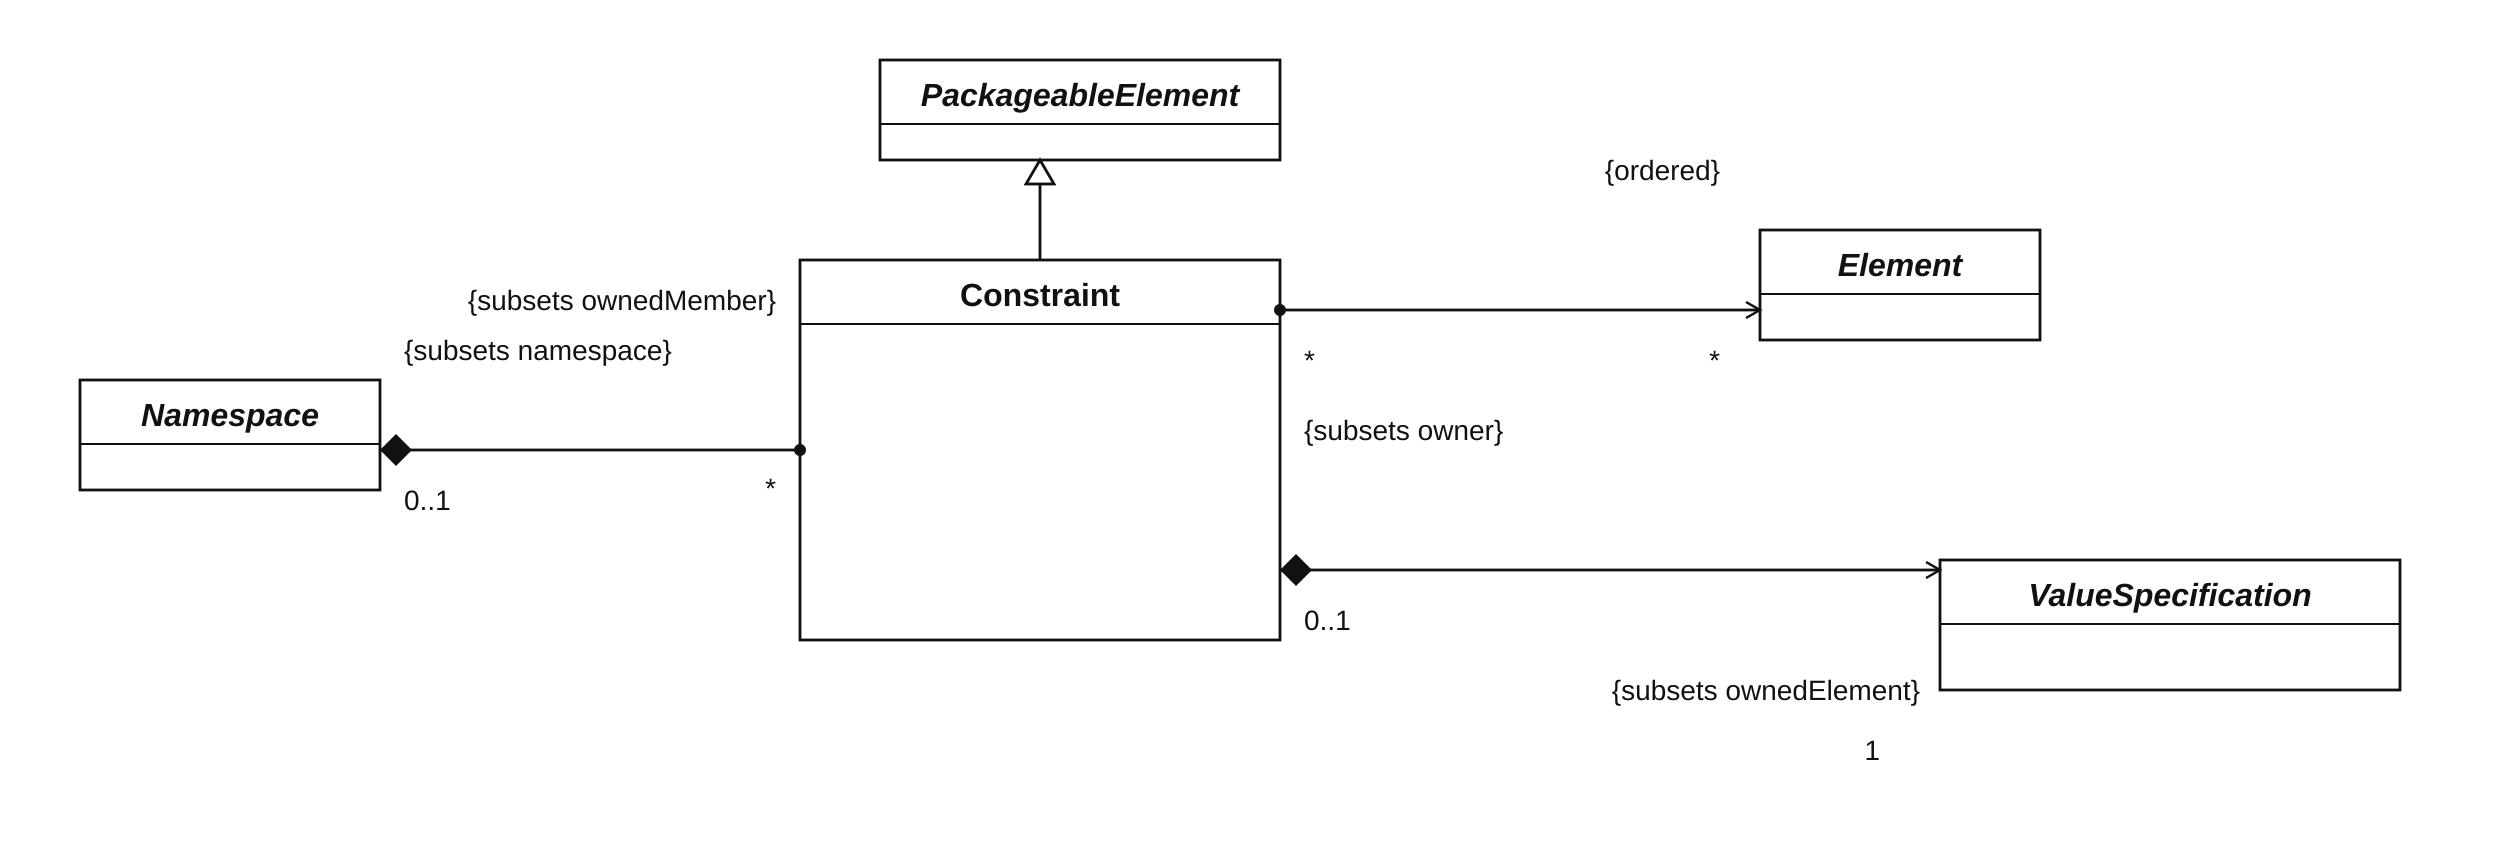
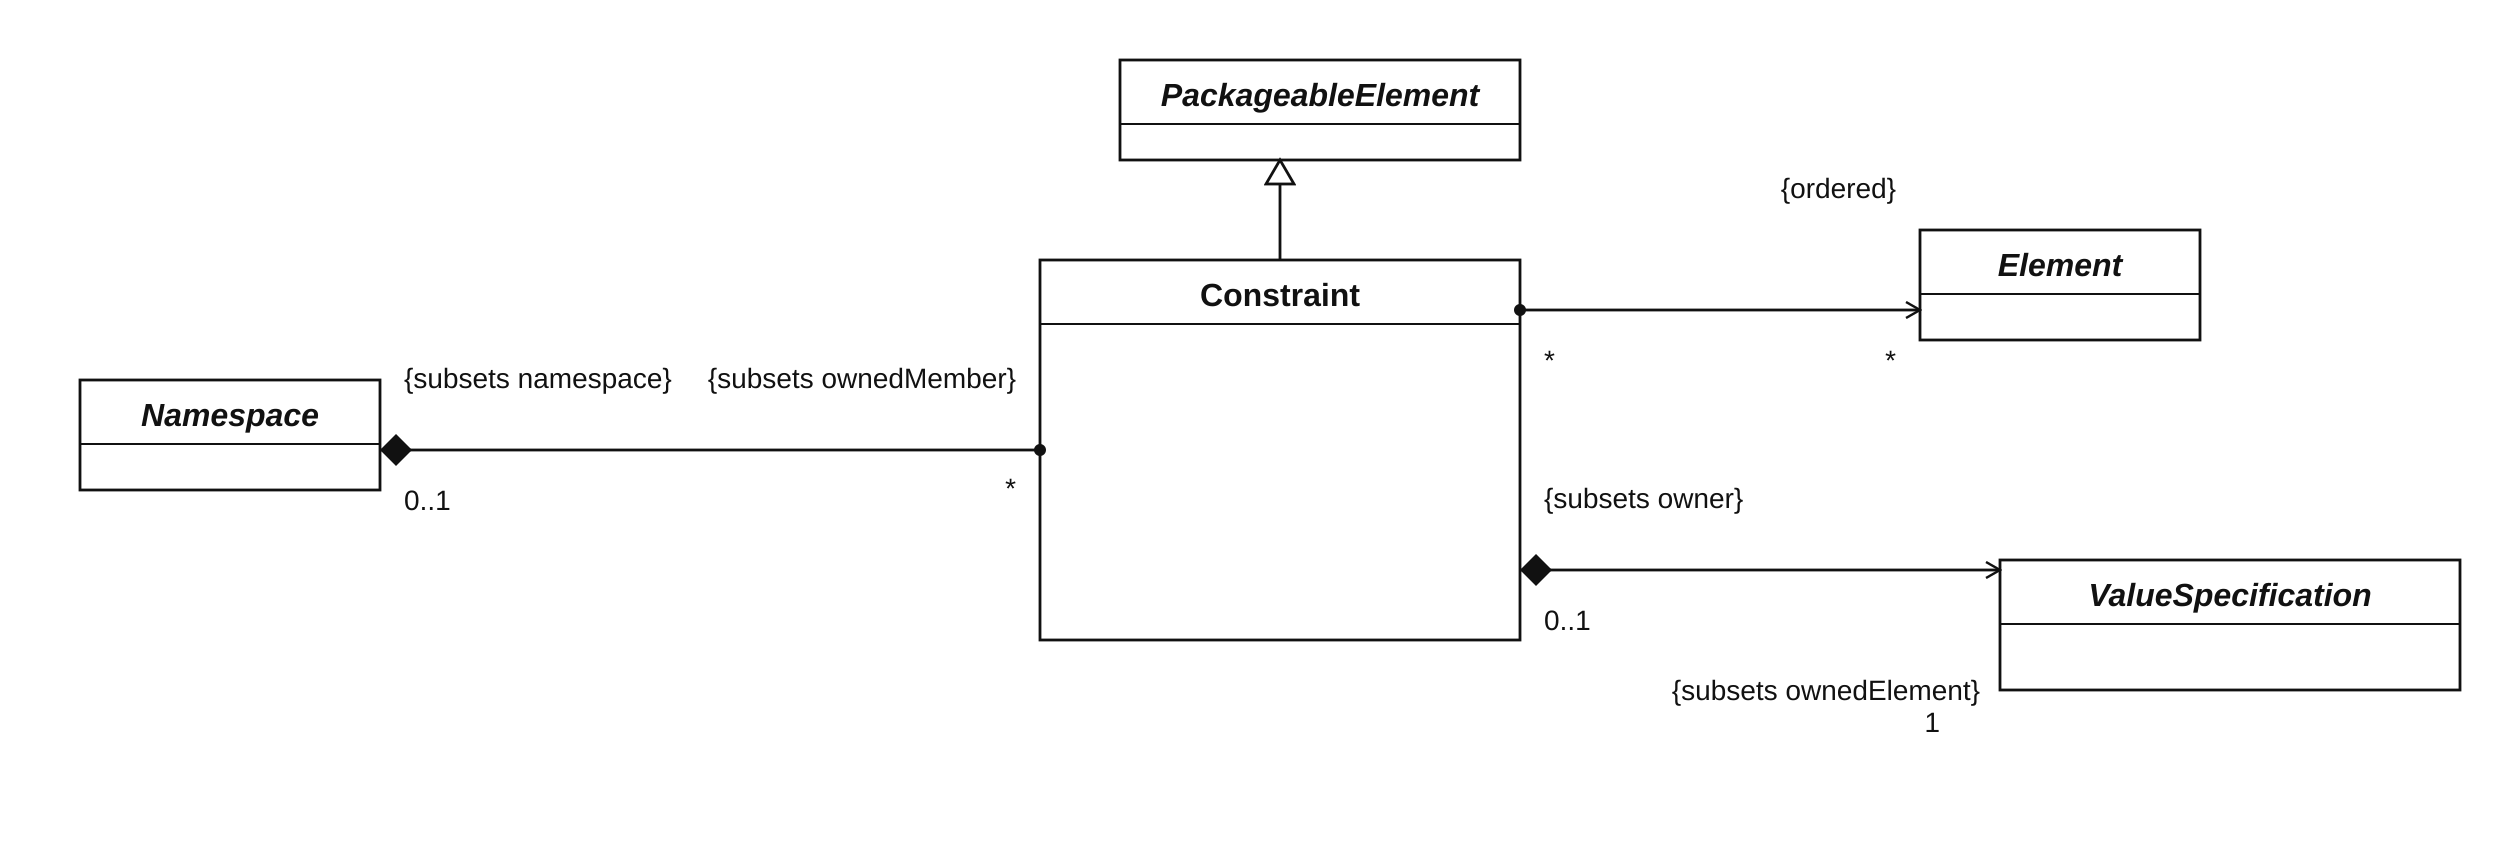
<svg xmlns="http://www.w3.org/2000/svg" width="1250" height="430" viewBox="0 0 1250 430" role="img" aria-labelledby="diagram-title diagram-description" data-figure="7.13">
  <defs>
    <marker id="generalization" markerWidth="15" markerHeight="16" refX="13" refY="8" orient="auto" markerUnits="userSpaceOnUse">
      <path d="M 1 1 L 13 8 L 1 15 Z" fill="#ffffff" stroke="#111111" stroke-width="1.4" />
    </marker>
    <marker id="navigation" markerWidth="9" markerHeight="10" refX="8" refY="5" orient="auto" markerUnits="userSpaceOnUse">
      <path d="M 1 1 L 8 5 L 1 9" fill="none" stroke="context-stroke" stroke-width="1.2" />
    </marker>
    <marker id="navigation-start" markerWidth="9" markerHeight="10" refX="8" refY="5" orient="auto-start-reverse" markerUnits="userSpaceOnUse">
      <path d="M 1 1 L 8 5 L 1 9" fill="none" stroke="context-stroke" stroke-width="1.2" />
    </marker>
    <style>.background, .class-box, .package-box, .note-box { fill: #ffffff; }
  .class-box, .package-box, .note-box, .association, .generalization-line,
  .class-divider, .example-association, .dependency-line, .note-link { stroke: #111111; stroke-width: 1.4; }
  .association, .generalization-line, .class-divider, .example-association,
  .dependency-line, .note-link { fill: none; }
  .class-divider { stroke-width: 1; }
  text { fill: #111111; font-family: Arial, Helvetica, sans-serif; font-size: 16px; }
  .class-name { font-weight: 700; }
  .abstract { font-style: italic; }
  .attribute, .operation { font-size: 14px; }
  .association-end, .association-label, .example-association-group .example-label { font-size: 14px; }
  .end-dot, .composition { fill: #111111; }
  .dependency-line, .note-link { stroke-dasharray: 7 5; }
  .template-signature { stroke-dasharray: 4 3; }
  a { cursor: pointer; }
  a:hover .class-box, a:hover .note-box { fill: #eef3fb; stroke: #1e3a8a; }
  a:focus-visible { outline: none; }
  a:focus-visible .class-box, a:focus-visible .note-box { stroke: #7c3aed; stroke-width: 3; }
  .association, .example-association, .dependency-line { pointer-events: stroke; }
  .association-hitbox { fill: none; stroke: transparent; stroke-width: 12; pointer-events: stroke; }
  .association-group:hover .association, .example-association-group:hover .example-association,
  .dependency-group:hover .dependency-line { stroke: #1e3a8a; stroke-width: 2.2; }
  .association-group:hover text, .example-association-group:hover text,
  .dependency-group:hover text { fill: #1e3a8a; }
  .association-group:hover .end-dot, .association-group:hover .composition,
  .example-association-group:hover .end-dot { fill: #1e3a8a; }
  .association-end { cursor: help; }</style>
  </defs>
  <rect class="background" width="1250" height="430" />
  <a class="class-node" data-classifier="PackageableElement" href="../../index.html#/classifier/packageableelement" target="_top" aria-label="PackageableElement — открыть описание класса">
-     <rect class="class-box" x="440" y="30" width="200" height="50" />
-     <line class="class-divider" x1="440" y1="62" x2="640" y2="62" />
-     <text class="class-name abstract" x="540.0" y="53" text-anchor="middle">PackageableElement</text>
+     <rect class="class-box" x="560" y="30" width="200" height="50" />
+     <line class="class-divider" x1="560" y1="62" x2="760" y2="62" />
+     <text class="class-name abstract" x="660.0" y="53" text-anchor="middle">PackageableElement</text>
  </a>
  <a class="class-node" data-classifier="Constraint" href="../../index.html#/classifier/constraint" target="_top" aria-label="Constraint — открыть описание класса">
-     <rect class="class-box" x="400" y="130" width="240" height="190" />
-     <line class="class-divider" x1="400" y1="162" x2="640" y2="162" />
-     <text class="class-name" x="520.0" y="153" text-anchor="middle">Constraint</text>
+     <rect class="class-box" x="520" y="130" width="240" height="190" />
+     <line class="class-divider" x1="520" y1="162" x2="760" y2="162" />
+     <text class="class-name" x="640.0" y="153" text-anchor="middle">Constraint</text>
  </a>
  <a class="class-node" data-classifier="Namespace" href="../../index.html#/classifier/namespace" target="_top" aria-label="Namespace — открыть описание класса">
    <rect class="class-box" x="40" y="190" width="150" height="55" />
    <line class="class-divider" x1="40" y1="222" x2="190" y2="222" />
    <text class="class-name abstract" x="115.0" y="213" text-anchor="middle">Namespace</text>
  </a>
  <a class="class-node" data-classifier="Element" href="../../index.html#/classifier/element" target="_top" aria-label="Element — открыть описание класса">
-     <rect class="class-box" x="880" y="115" width="140" height="55" />
-     <line class="class-divider" x1="880" y1="147" x2="1020" y2="147" />
-     <text class="class-name abstract" x="950.0" y="138" text-anchor="middle">Element</text>
+     <rect class="class-box" x="960" y="115" width="140" height="55" />
+     <line class="class-divider" x1="960" y1="147" x2="1100" y2="147" />
+     <text class="class-name abstract" x="1030.0" y="138" text-anchor="middle">Element</text>
  </a>
  <a class="class-node" data-classifier="ValueSpecification" href="../../index.html#/classifier/valuespecification" target="_top" aria-label="ValueSpecification — открыть описание класса">
-     <rect class="class-box" x="970" y="280" width="230" height="65" />
-     <line class="class-divider" x1="970" y1="312" x2="1200" y2="312" />
-     <text class="class-name abstract" x="1085.0" y="303" text-anchor="middle">ValueSpecification</text>
+     <rect class="class-box" x="1000" y="280" width="230" height="65" />
+     <line class="class-divider" x1="1000" y1="312" x2="1230" y2="312" />
+     <text class="class-name abstract" x="1115.0" y="303" text-anchor="middle">ValueSpecification</text>
  </a>
-   <path class="generalization-line" d="M 520 130 V 80" data-child="Constraint" data-parent="PackageableElement" marker-end="url(#generalization)" />
+   <path class="generalization-line" d="M 640 130 V 80" data-child="Constraint" data-parent="PackageableElement" marker-end="url(#generalization)" />
  <a class="association-link" href="../../index.html#/association/a-constrainedelement-constraint" target="_top" aria-label="Открыть описание ассоциации A_constrainedElement_constraint">
    <g class="association-group" id="A_constrainedElement_constraint">
-       <path class="association" d="M 640 155 H 880" marker-end="url(#navigation)" />
-       <path class="association-hitbox" d="M 640 155 H 880" aria-hidden="true" />
-       <circle class="end-dot" cx="640" cy="155" r="3" />
-       <text class="association-end" x="652" y="140" />
-       <text class="association-end" x="860" y="115" text-anchor="end" />
-       <text class="association-label" x="652" y="185">*</text>
-       <text class="association-label" x="860" y="90" text-anchor="end">{ordered}</text>
-       <text class="association-label" x="860" y="185" text-anchor="end">*</text>
+       <path class="association" d="M 760 155 H 960" marker-end="url(#navigation)" />
+       <path class="association-hitbox" d="M 760 155 H 960" aria-hidden="true" />
+       <circle class="end-dot" cx="760" cy="155" r="3" />
+       <text class="association-end" x="772" y="140" />
+       <text class="association-end" x="948" y="115" text-anchor="end" />
+       <text class="association-label" x="772" y="185">*</text>
+       <text class="association-label" x="948" y="99" text-anchor="end">{ordered}</text>
+       <text class="association-label" x="948" y="185" text-anchor="end">*</text>
    </g>
  </a>
  <a class="association-link" href="../../index.html#/association/a-ownedrule-context" target="_top" aria-label="Открыть описание ассоциации A_ownedRule_context">
    <g class="association-group" id="A_ownedRule_context">
-       <path class="association" d="M 190 225 H 400" />
-       <path class="association-hitbox" d="M 190 225 H 400" aria-hidden="true" />
+       <path class="association" d="M 190 225 H 520" />
+       <path class="association-hitbox" d="M 190 225 H 520" aria-hidden="true" />
      <polygon class="composition" points="190,225 198,217 206,225 198,233" />
-       <circle class="end-dot" cx="400" cy="225" r="3" />
+       <circle class="end-dot" cx="520" cy="225" r="3" />
      <text class="association-end" x="202" y="210" />
-       <text class="association-end" x="388" y="210" text-anchor="end" />
-       <text class="association-label" x="202" y="180">{subsets namespace}</text>
+       <text class="association-end" x="508" y="210" text-anchor="end" />
+       <text class="association-label" x="202" y="194">{subsets namespace}</text>
      <text class="association-label" x="202" y="255">0..1</text>
-       <text class="association-label" x="388" y="155" text-anchor="end">{subsets ownedMember}</text>
-       <text class="association-label" x="388" y="249" text-anchor="end">*</text>
+       <text class="association-label" x="508" y="194" text-anchor="end">{subsets ownedMember}</text>
+       <text class="association-label" x="508" y="249" text-anchor="end">*</text>
    </g>
  </a>
  <a class="association-link" href="../../index.html#/association/a-specification-owningconstraint" target="_top" aria-label="Открыть описание ассоциации A_specification_owningConstraint">
    <g class="association-group" id="A_specification_owningConstraint">
-       <path class="association" d="M 640 285 H 970" marker-end="url(#navigation)" />
-       <path class="association-hitbox" d="M 640 285 H 970" aria-hidden="true" />
-       <polygon class="composition" points="640,285 648,277 656,285 648,293" />
-       <text class="association-end" x="652" y="270" />
-       <text class="association-end" x="960" y="245" text-anchor="end" />
-       <text class="association-label" x="652" y="220">{subsets owner}</text>
-       <text class="association-label" x="652" y="315">0..1</text>
-       <text class="association-label" x="960" y="350" text-anchor="end">{subsets ownedElement}</text>
-       <text class="association-label" x="940" y="380" text-anchor="end">1</text>
+       <path class="association" d="M 760 285 H 1000" marker-end="url(#navigation)" />
+       <path class="association-hitbox" d="M 760 285 H 1000" aria-hidden="true" />
+       <polygon class="composition" points="760,285 768,277 776,285 768,293" />
+       <text class="association-end" x="772" y="270" />
+       <text class="association-end" x="990" y="245" text-anchor="end" />
+       <text class="association-label" x="772" y="254">{subsets owner}</text>
+       <text class="association-label" x="772" y="315">0..1</text>
+       <text class="association-label" x="990" y="350" text-anchor="end">{subsets ownedElement}</text>
+       <text class="association-label" x="970" y="366" text-anchor="end">1</text>
    </g>
  </a>
</svg>
